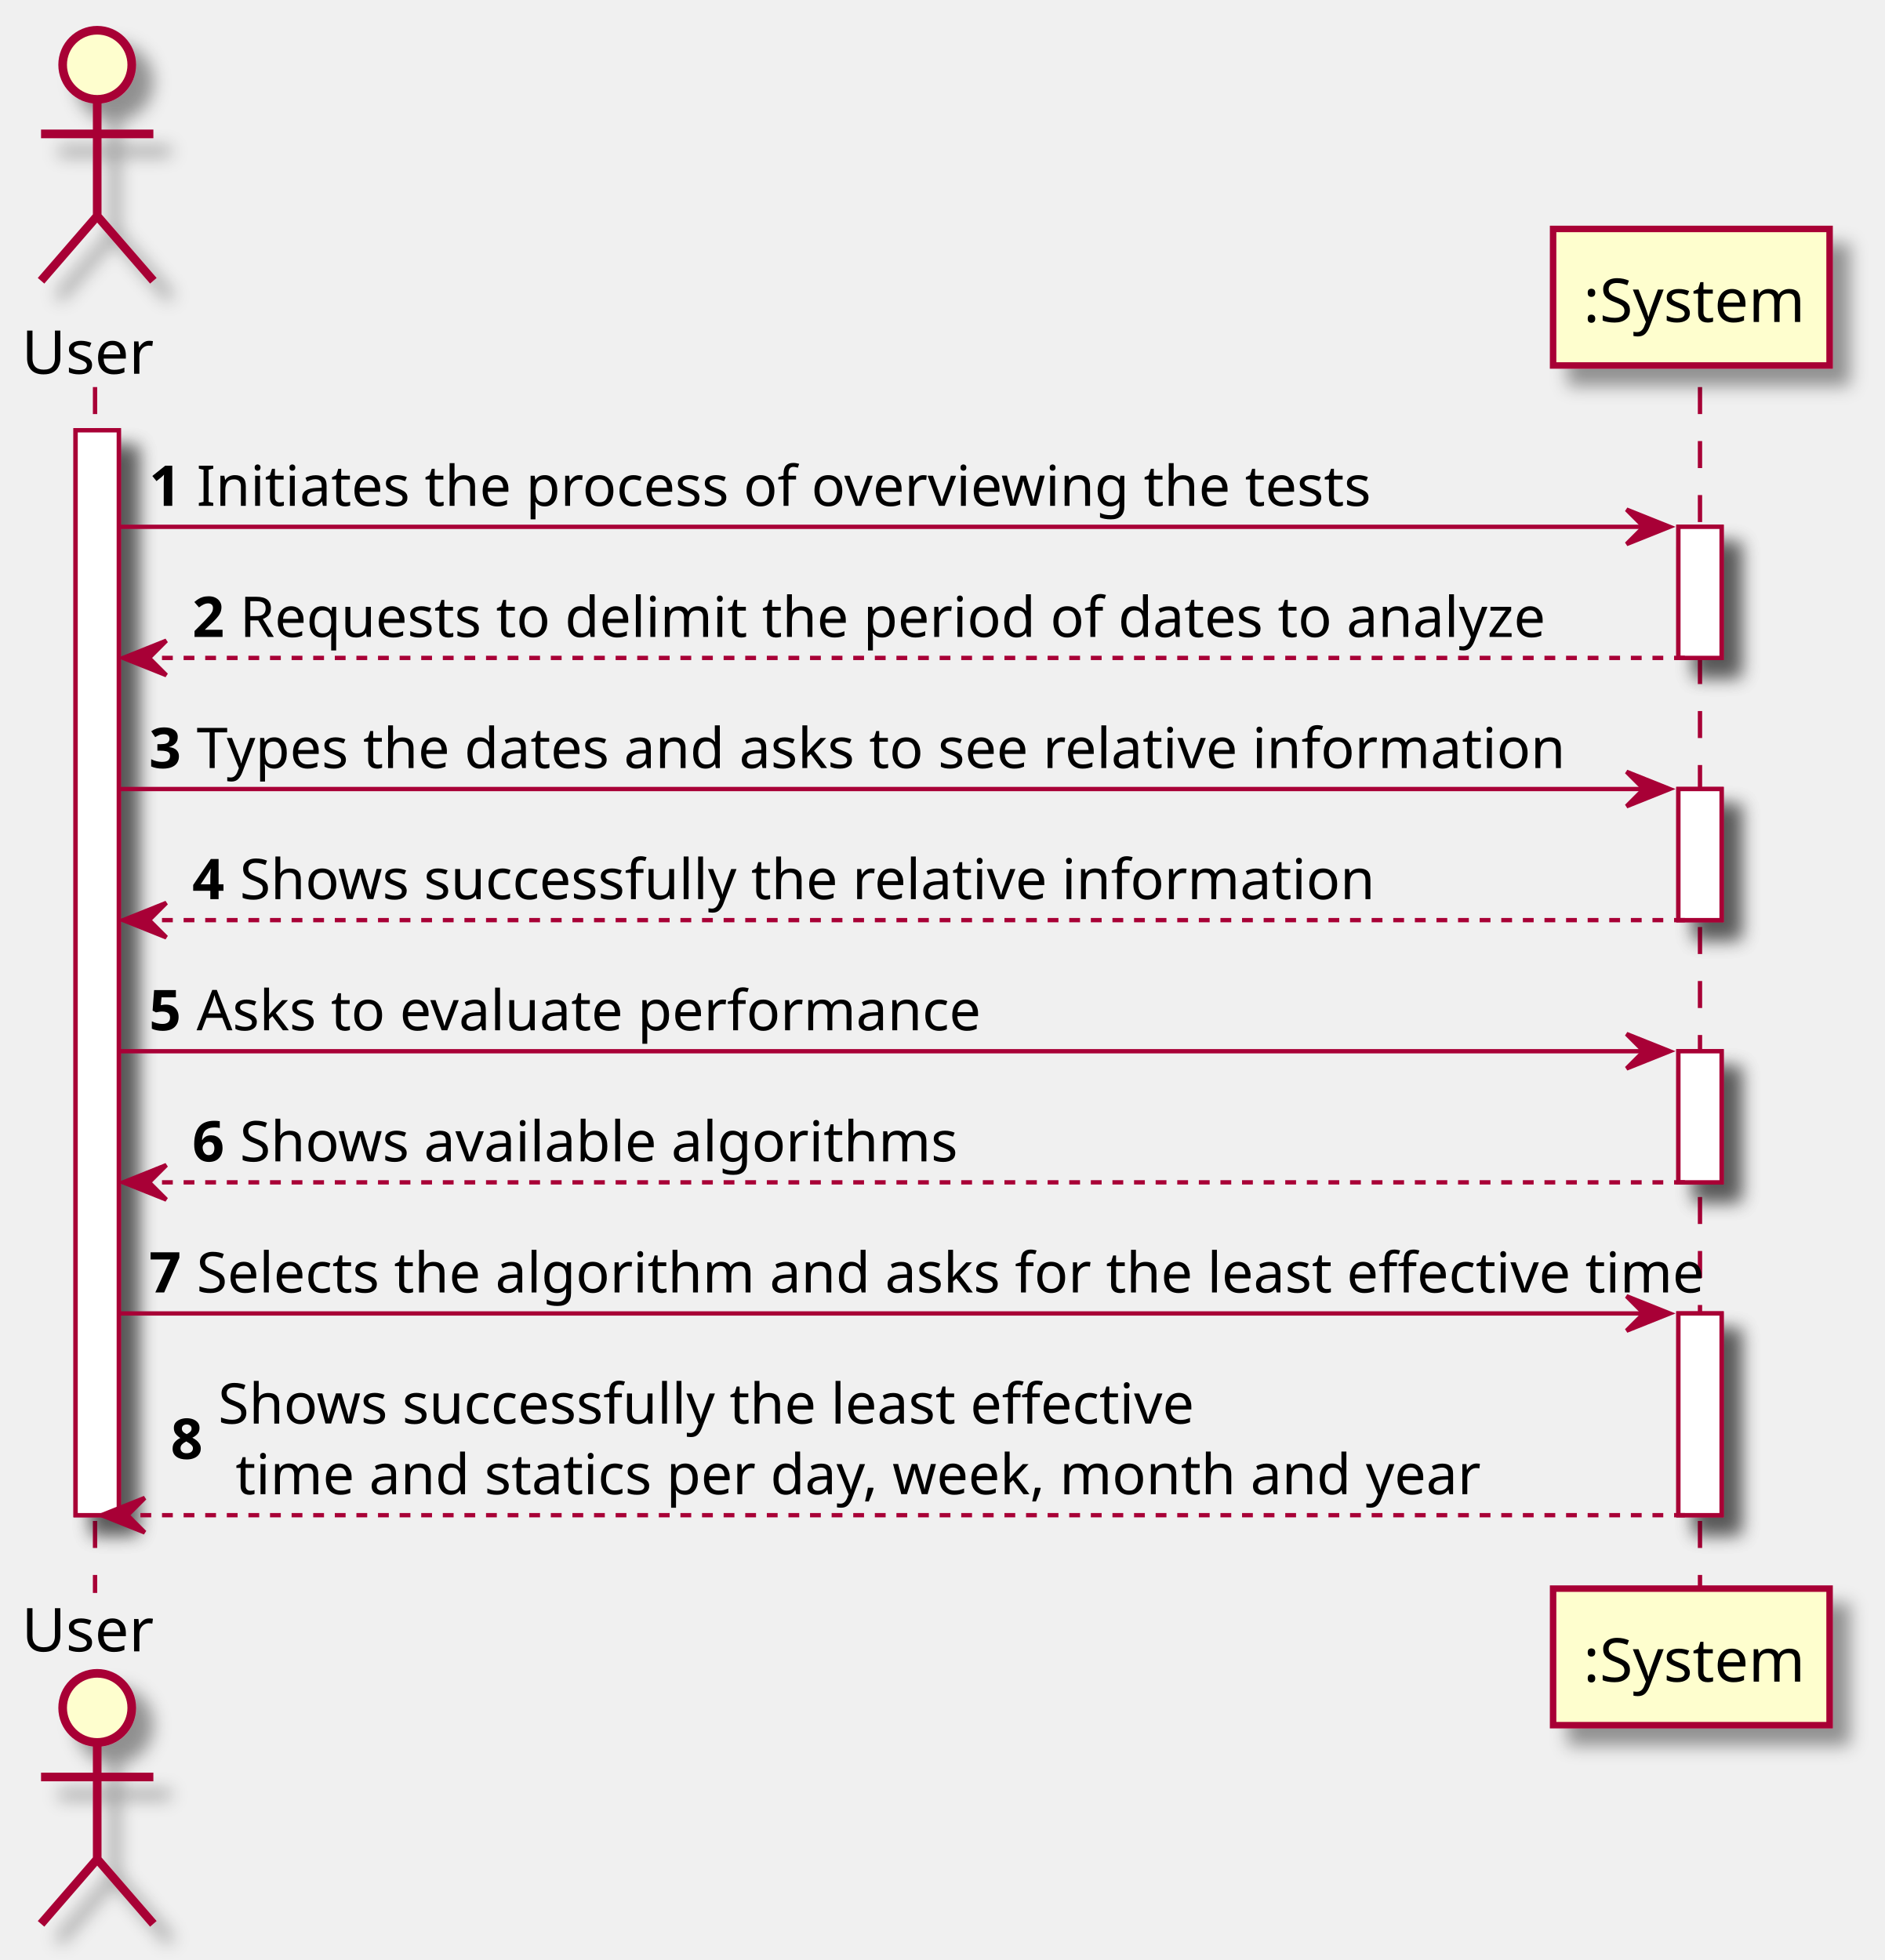
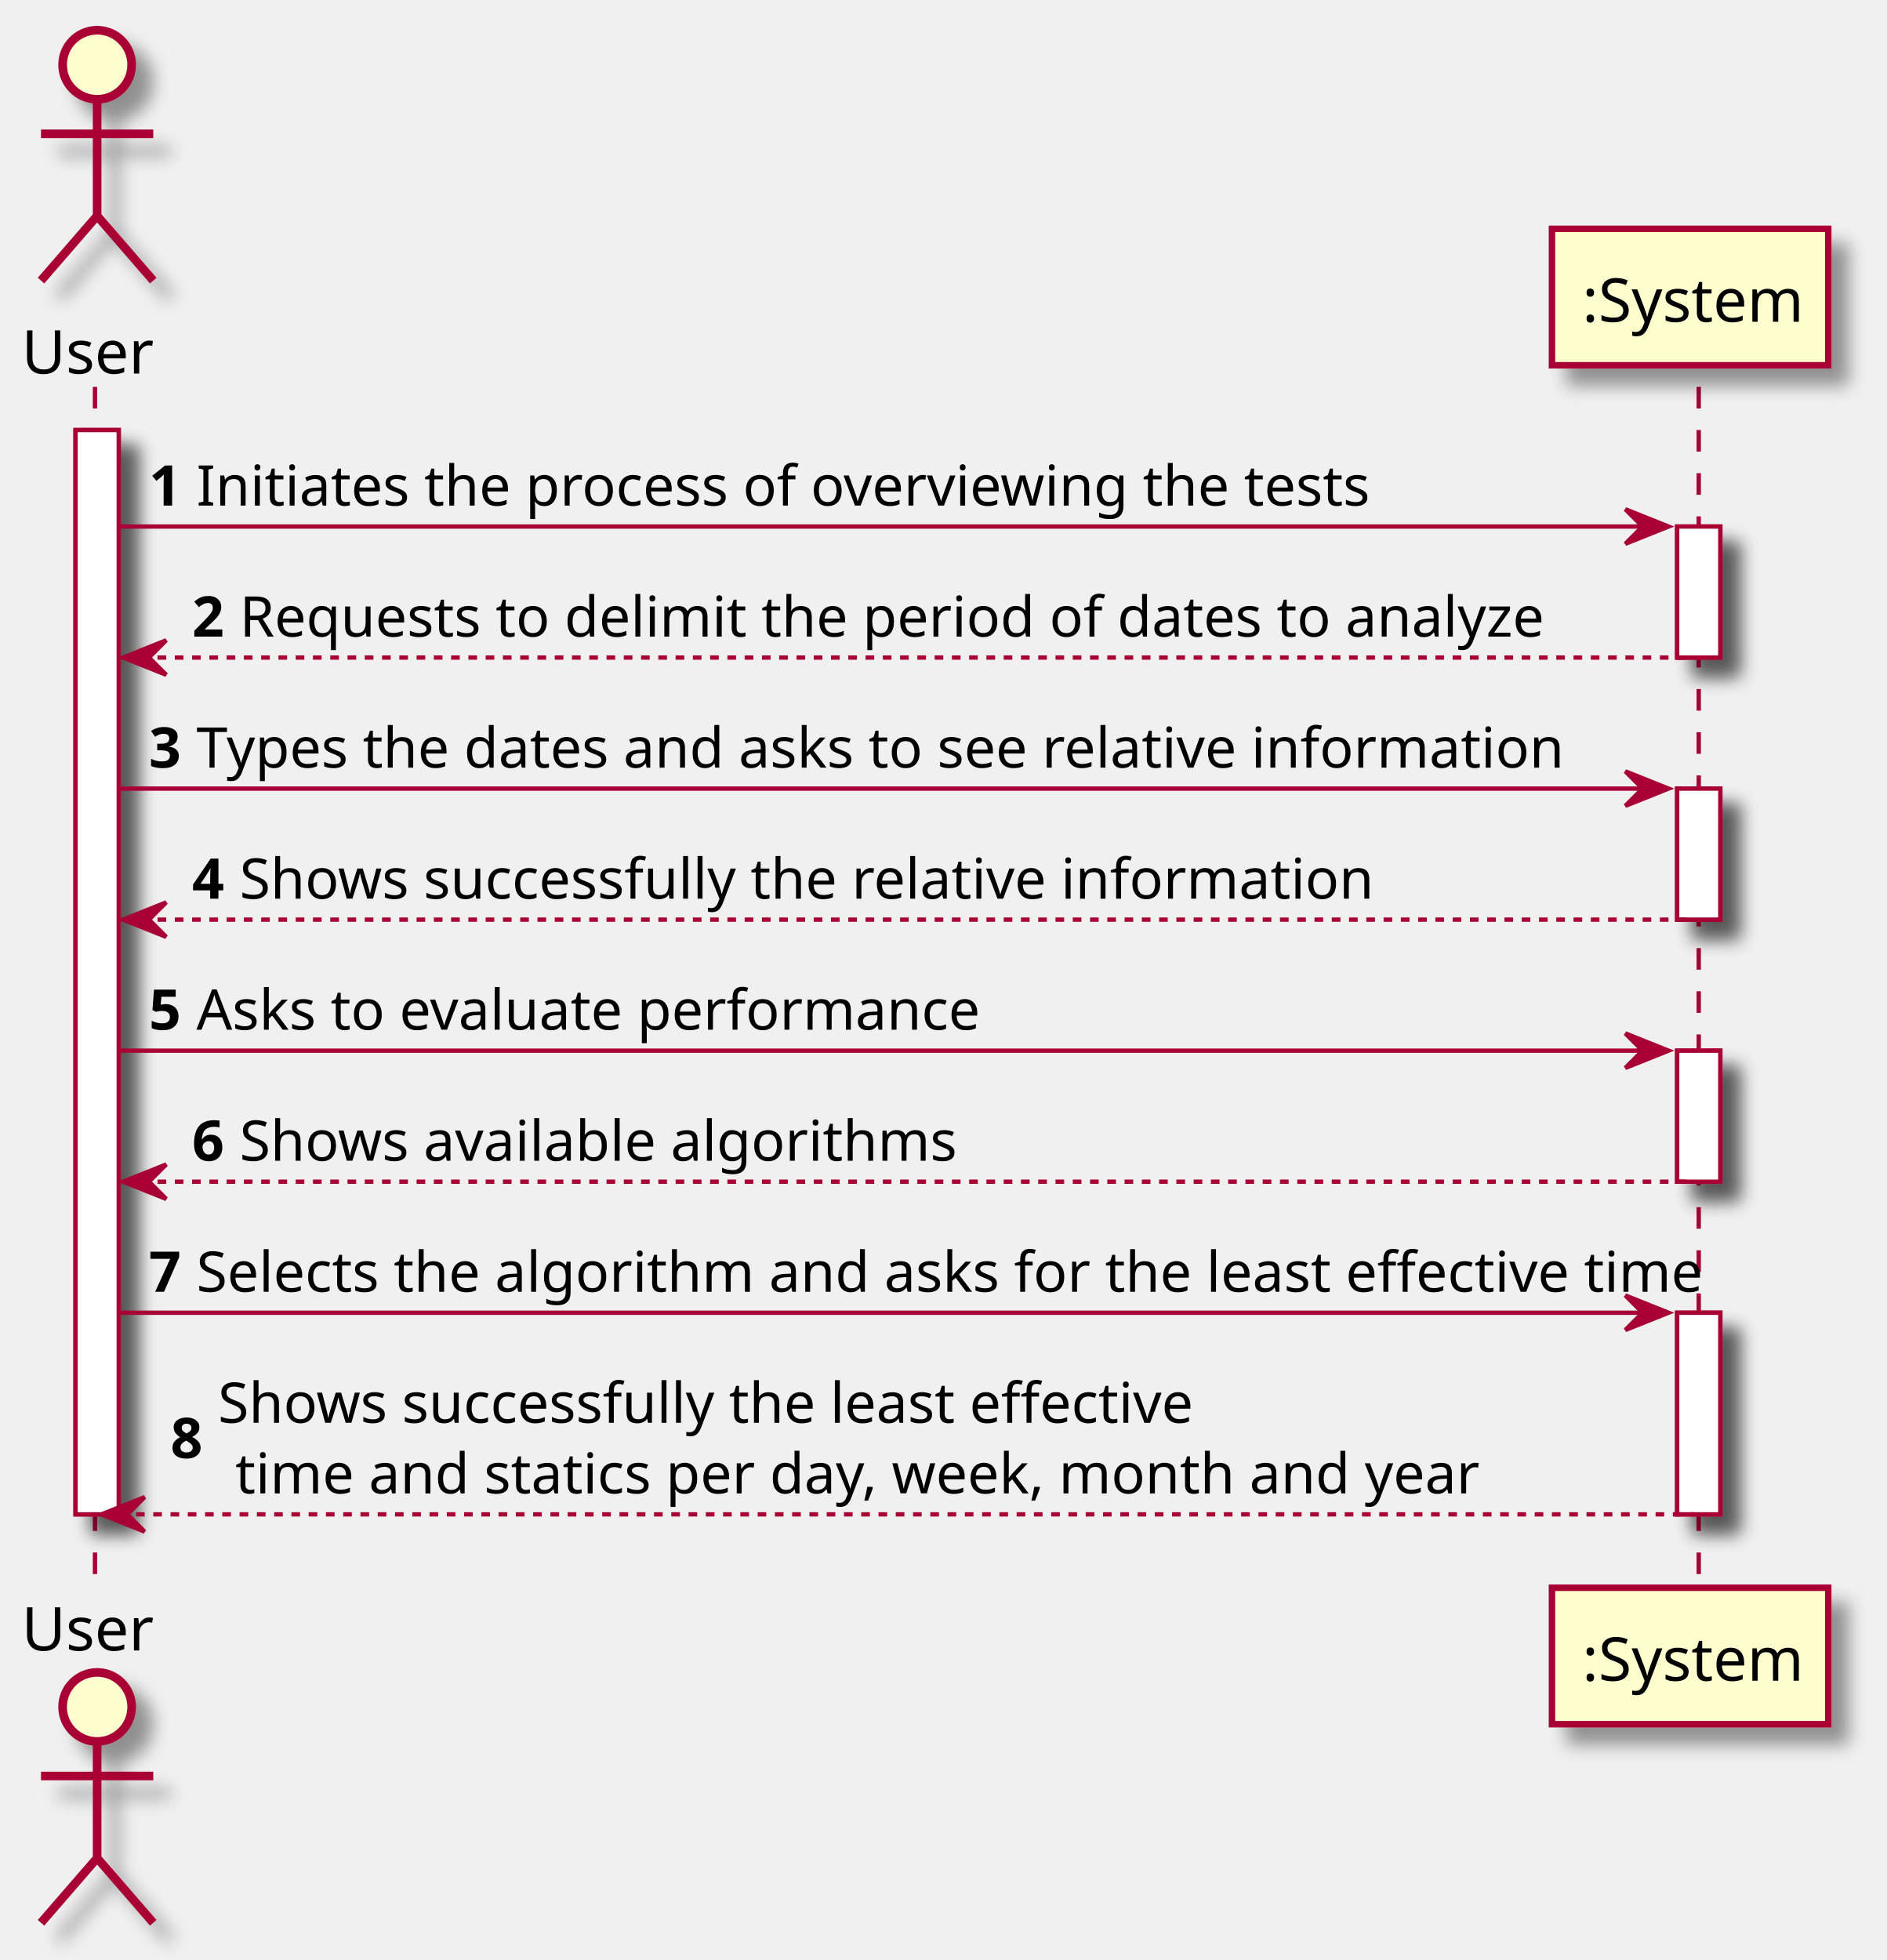
- <svg xmlns="http://www.w3.org/2000/svg" contentScriptType="application/ecmascript" contentStyleType="text/css" height="363.2px" preserveAspectRatio="none" style="width:349px;height:363px;" version="1.1" viewBox="0 0 349 363" width="349.6px" zoomAndPan="magnify">
+ <svg xmlns="http://www.w3.org/2000/svg" contentScriptType="application/ecmascript" contentStyleType="text/css" height="454px" preserveAspectRatio="none" style="width:437px;height:454px;" version="1.1" viewBox="0 0 437 454" width="437px" zoomAndPan="magnify">
  <defs>
    <filter height="300%" id="fsznpv2js143k" width="300%" x="-1" y="-1">
-       <feGaussianBlur result="blurOut" stdDeviation="1.6" />
+       <feGaussianBlur result="blurOut" stdDeviation="2.0" />
      <feColorMatrix in="blurOut" result="blurOut2" type="matrix" values="0 0 0 0 0 0 0 0 0 0 0 0 0 0 0 0 0 0 .4 0" />
-       <feOffset dx="3.2" dy="3.2" in="blurOut2" result="blurOut3" />
+       <feOffset dx="4.0" dy="4.0" in="blurOut2" result="blurOut3" />
      <feBlend in="SourceGraphic" in2="blurOut3" mode="normal" />
    </filter>
  </defs>
  <g>
-     <rect fill="#FFFFFF" filter="url(#fsznpv2js143k)" height="200.931" style="stroke:#A80036;stroke-width:0.8;" width="8" x="14" y="79.688" />
-     <rect fill="#FFFFFF" filter="url(#fsznpv2js143k)" height="24.281" style="stroke:#A80036;stroke-width:0.8;" width="8" x="310.8" y="97.569" />
-     <rect fill="#FFFFFF" filter="url(#fsznpv2js143k)" height="24.281" style="stroke:#A80036;stroke-width:0.8;" width="8" x="310.8" y="146.131" />
-     <rect fill="#FFFFFF" filter="url(#fsznpv2js143k)" height="24.281" style="stroke:#A80036;stroke-width:0.8;" width="8" x="310.8" y="194.694" />
-     <rect fill="#FFFFFF" filter="url(#fsznpv2js143k)" height="37.362" style="stroke:#A80036;stroke-width:0.8;" width="8" x="310.8" y="243.256" />
-     <line style="stroke:#A80036;stroke-width:0.8;stroke-dasharray:5.0,5.0;" x1="17.6" x2="17.6" y1="71.688" y2="295.019" />
-     <line style="stroke:#A80036;stroke-width:0.8;stroke-dasharray:5.0,5.0;" x1="314.8" x2="314.8" y1="71.688" y2="295.019" />
-     <text fill="#000000" font-family="sans-serif" font-size="11.2" lengthAdjust="spacing" textLength="23.2" x="4" y="69.227">User</text>
-     <ellipse cx="18" cy="12" fill="#FEFECE" filter="url(#fsznpv2js143k)" rx="6.4" ry="6.4" style="stroke:#A80036;stroke-width:1.6;" />
-     <path d="M18,18.4 L18,40 M7.6,24.8 L28.4,24.8 M18,40 L7.6,52 M18,40 L28.4,52 " fill="none" filter="url(#fsznpv2js143k)" style="stroke:#A80036;stroke-width:1.6;" />
-     <text fill="#000000" font-family="sans-serif" font-size="11.2" lengthAdjust="spacing" textLength="23.2" x="4" y="305.845">User</text>
-     <ellipse cx="18" cy="316.306" fill="#FEFECE" filter="url(#fsznpv2js143k)" rx="6.4" ry="6.4" style="stroke:#A80036;stroke-width:1.6;" />
-     <path d="M18,322.706 L18,344.306 M7.6,329.106 L28.4,329.106 M18,344.306 L7.6,356.306 M18,344.306 L28.4,356.306 " fill="none" filter="url(#fsznpv2js143k)" style="stroke:#A80036;stroke-width:1.6;" />
-     <rect fill="#FEFECE" filter="url(#fsznpv2js143k)" height="25.288" style="stroke:#A80036;stroke-width:1.2;" width="51.2" x="287.6" y="42.4" />
-     <text fill="#000000" font-family="sans-serif" font-size="11.2" lengthAdjust="spacing" textLength="40" x="293.2" y="59.627">:System</text>
-     <rect fill="#FEFECE" filter="url(#fsznpv2js143k)" height="25.288" style="stroke:#A80036;stroke-width:1.2;" width="51.2" x="287.6" y="294.219" />
-     <text fill="#000000" font-family="sans-serif" font-size="11.2" lengthAdjust="spacing" textLength="40" x="293.2" y="311.445">:System</text>
-     <rect fill="#FFFFFF" filter="url(#fsznpv2js143k)" height="200.931" style="stroke:#A80036;stroke-width:0.8;" width="8" x="14" y="79.688" />
-     <rect fill="#FFFFFF" filter="url(#fsznpv2js143k)" height="24.281" style="stroke:#A80036;stroke-width:0.8;" width="8" x="310.8" y="97.569" />
-     <rect fill="#FFFFFF" filter="url(#fsznpv2js143k)" height="24.281" style="stroke:#A80036;stroke-width:0.8;" width="8" x="310.8" y="146.131" />
-     <rect fill="#FFFFFF" filter="url(#fsznpv2js143k)" height="24.281" style="stroke:#A80036;stroke-width:0.8;" width="8" x="310.8" y="194.694" />
-     <rect fill="#FFFFFF" filter="url(#fsznpv2js143k)" height="37.362" style="stroke:#A80036;stroke-width:0.8;" width="8" x="310.8" y="243.256" />
-     <polygon fill="#A80036" points="301.2,94.369,309.2,97.569,301.2,100.769,304.4,97.569" style="stroke:#A80036;stroke-width:0.8;" />
-     <line style="stroke:#A80036;stroke-width:0.8;" x1="22" x2="306" y1="97.569" y2="97.569" />
-     <text fill="#000000" font-family="sans-serif" font-size="10.4" font-weight="bold" lengthAdjust="spacing" textLength="5.6" x="27.6" y="93.684">1</text>
-     <text fill="#000000" font-family="sans-serif" font-size="10.4" lengthAdjust="spacing" textLength="203.2" x="36.4" y="93.684">Initiates the process of overviewing the tests</text>
-     <polygon fill="#A80036" points="30.8,118.65,22.8,121.85,30.8,125.05,27.6,121.85" style="stroke:#A80036;stroke-width:0.8;" />
-     <line style="stroke:#A80036;stroke-width:0.8;stroke-dasharray:2.0,2.0;" x1="26" x2="314" y1="121.85" y2="121.85" />
-     <text fill="#000000" font-family="sans-serif" font-size="10.4" font-weight="bold" lengthAdjust="spacing" textLength="5.6" x="35.6" y="117.965">2</text>
-     <text fill="#000000" font-family="sans-serif" font-size="10.4" lengthAdjust="spacing" textLength="229.6" x="44.4" y="117.965">Requests to delimit the period of dates to analyze</text>
-     <polygon fill="#A80036" points="301.2,142.931,309.2,146.131,301.2,149.331,304.4,146.131" style="stroke:#A80036;stroke-width:0.8;" />
-     <line style="stroke:#A80036;stroke-width:0.8;" x1="22" x2="306" y1="146.131" y2="146.131" />
-     <text fill="#000000" font-family="sans-serif" font-size="10.4" font-weight="bold" lengthAdjust="spacing" textLength="5.6" x="27.6" y="142.246">3</text>
-     <text fill="#000000" font-family="sans-serif" font-size="10.4" lengthAdjust="spacing" textLength="240.8" x="36.4" y="142.246">Types the dates and asks to see relative information</text>
-     <polygon fill="#A80036" points="30.8,167.213,22.8,170.412,30.8,173.613,27.6,170.412" style="stroke:#A80036;stroke-width:0.8;" />
-     <line style="stroke:#A80036;stroke-width:0.8;stroke-dasharray:2.0,2.0;" x1="26" x2="314" y1="170.412" y2="170.412" />
-     <text fill="#000000" font-family="sans-serif" font-size="10.4" font-weight="bold" lengthAdjust="spacing" textLength="5.6" x="35.6" y="166.527">4</text>
-     <text fill="#000000" font-family="sans-serif" font-size="10.4" lengthAdjust="spacing" textLength="198.4" x="44.4" y="166.527">Shows successfully the relative information</text>
-     <polygon fill="#A80036" points="301.2,191.494,309.2,194.694,301.2,197.894,304.4,194.694" style="stroke:#A80036;stroke-width:0.8;" />
-     <line style="stroke:#A80036;stroke-width:0.8;" x1="22" x2="306" y1="194.694" y2="194.694" />
-     <text fill="#000000" font-family="sans-serif" font-size="10.4" font-weight="bold" lengthAdjust="spacing" textLength="5.6" x="27.6" y="190.809">5</text>
-     <text fill="#000000" font-family="sans-serif" font-size="10.4" lengthAdjust="spacing" textLength="136.8" x="36.4" y="190.809">Asks to evaluate performance</text>
-     <polygon fill="#A80036" points="30.8,215.775,22.8,218.975,30.8,222.175,27.6,218.975" style="stroke:#A80036;stroke-width:0.8;" />
-     <line style="stroke:#A80036;stroke-width:0.8;stroke-dasharray:2.0,2.0;" x1="26" x2="314" y1="218.975" y2="218.975" />
-     <text fill="#000000" font-family="sans-serif" font-size="10.4" font-weight="bold" lengthAdjust="spacing" textLength="5.6" x="35.6" y="215.09">6</text>
-     <text fill="#000000" font-family="sans-serif" font-size="10.4" lengthAdjust="spacing" textLength="124.8" x="44.4" y="215.09">Shows available algorithms</text>
-     <polygon fill="#A80036" points="301.2,240.056,309.2,243.256,301.2,246.456,304.4,243.256" style="stroke:#A80036;stroke-width:0.8;" />
-     <line style="stroke:#A80036;stroke-width:0.8;" x1="22" x2="306" y1="243.256" y2="243.256" />
-     <text fill="#000000" font-family="sans-serif" font-size="10.4" font-weight="bold" lengthAdjust="spacing" textLength="5.6" x="27.6" y="239.371">7</text>
-     <text fill="#000000" font-family="sans-serif" font-size="10.4" lengthAdjust="spacing" textLength="264.8" x="36.4" y="239.371">Selects the algorithm and asks for the least effective time</text>
-     <polygon fill="#A80036" points="26.8,277.419,18.8,280.619,26.8,283.819,23.6,280.619" style="stroke:#A80036;stroke-width:0.8;" />
-     <line style="stroke:#A80036;stroke-width:0.8;stroke-dasharray:2.0,2.0;" x1="22" x2="314" y1="280.619" y2="280.619" />
-     <text fill="#000000" font-family="sans-serif" font-size="10.4" font-weight="bold" lengthAdjust="spacing" textLength="5.6" x="31.6" y="270.193">8</text>
-     <text fill="#000000" font-family="sans-serif" font-size="10.4" lengthAdjust="spacing" textLength="175.2" x="40.4" y="263.652">Shows successfully the least effective</text>
-     <text fill="#000000" font-family="sans-serif" font-size="10.4" lengthAdjust="spacing" textLength="220.8" x="43.6" y="276.734">time and statics per day, week, month and year</text>
+     <rect fill="#FFFFFF" filter="url(#fsznpv2js143k)" height="251.164" style="stroke:#A80036;stroke-width:1.0;" width="10" x="17.5" y="99.609" />
+     <rect fill="#FFFFFF" filter="url(#fsznpv2js143k)" height="30.352" style="stroke:#A80036;stroke-width:1.0;" width="10" x="388.5" y="121.961" />
+     <rect fill="#FFFFFF" filter="url(#fsznpv2js143k)" height="30.352" style="stroke:#A80036;stroke-width:1.0;" width="10" x="388.5" y="182.664" />
+     <rect fill="#FFFFFF" filter="url(#fsznpv2js143k)" height="30.352" style="stroke:#A80036;stroke-width:1.0;" width="10" x="388.5" y="243.367" />
+     <rect fill="#FFFFFF" filter="url(#fsznpv2js143k)" height="46.703" style="stroke:#A80036;stroke-width:1.0;" width="10" x="388.5" y="304.07" />
+     <line style="stroke:#A80036;stroke-width:1.0;stroke-dasharray:5.0,5.0;" x1="22" x2="22" y1="89.609" y2="368.773" />
+     <line style="stroke:#A80036;stroke-width:1.0;stroke-dasharray:5.0,5.0;" x1="393.5" x2="393.5" y1="89.609" y2="368.773" />
+     <text fill="#000000" font-family="sans-serif" font-size="14" lengthAdjust="spacing" textLength="29" x="5" y="86.533">User</text>
+     <ellipse cx="22.5" cy="15" fill="#FEFECE" filter="url(#fsznpv2js143k)" rx="8" ry="8" style="stroke:#A80036;stroke-width:2.0;" />
+     <path d="M22.5,23 L22.5,50 M9.5,31 L35.5,31 M22.5,50 L9.5,65 M22.5,50 L35.5,65 " fill="none" filter="url(#fsznpv2js143k)" style="stroke:#A80036;stroke-width:2.0;" />
+     <text fill="#000000" font-family="sans-serif" font-size="14" lengthAdjust="spacing" textLength="29" x="5" y="382.307">User</text>
+     <ellipse cx="22.5" cy="395.383" fill="#FEFECE" filter="url(#fsznpv2js143k)" rx="8" ry="8" style="stroke:#A80036;stroke-width:2.0;" />
+     <path d="M22.5,403.383 L22.5,430.383 M9.5,411.383 L35.5,411.383 M22.5,430.383 L9.5,445.383 M22.5,430.383 L35.5,445.383 " fill="none" filter="url(#fsznpv2js143k)" style="stroke:#A80036;stroke-width:2.0;" />
+     <rect fill="#FEFECE" filter="url(#fsznpv2js143k)" height="31.609" style="stroke:#A80036;stroke-width:1.5;" width="64" x="359.5" y="53" />
+     <text fill="#000000" font-family="sans-serif" font-size="14" lengthAdjust="spacing" textLength="50" x="366.5" y="74.533">:System</text>
+     <rect fill="#FEFECE" filter="url(#fsznpv2js143k)" height="31.609" style="stroke:#A80036;stroke-width:1.5;" width="64" x="359.5" y="367.773" />
+     <text fill="#000000" font-family="sans-serif" font-size="14" lengthAdjust="spacing" textLength="50" x="366.5" y="389.307">:System</text>
+     <rect fill="#FFFFFF" filter="url(#fsznpv2js143k)" height="251.164" style="stroke:#A80036;stroke-width:1.0;" width="10" x="17.5" y="99.609" />
+     <rect fill="#FFFFFF" filter="url(#fsznpv2js143k)" height="30.352" style="stroke:#A80036;stroke-width:1.0;" width="10" x="388.5" y="121.961" />
+     <rect fill="#FFFFFF" filter="url(#fsznpv2js143k)" height="30.352" style="stroke:#A80036;stroke-width:1.0;" width="10" x="388.5" y="182.664" />
+     <rect fill="#FFFFFF" filter="url(#fsznpv2js143k)" height="30.352" style="stroke:#A80036;stroke-width:1.0;" width="10" x="388.5" y="243.367" />
+     <rect fill="#FFFFFF" filter="url(#fsznpv2js143k)" height="46.703" style="stroke:#A80036;stroke-width:1.0;" width="10" x="388.5" y="304.07" />
+     <polygon fill="#A80036" points="376.5,117.961,386.5,121.961,376.5,125.961,380.5,121.961" style="stroke:#A80036;stroke-width:1.0;" />
+     <line style="stroke:#A80036;stroke-width:1.0;" x1="27.5" x2="382.5" y1="121.961" y2="121.961" />
+     <text fill="#000000" font-family="sans-serif" font-size="13" font-weight="bold" lengthAdjust="spacing" textLength="7" x="34.5" y="117.105">1</text>
+     <text fill="#000000" font-family="sans-serif" font-size="13" lengthAdjust="spacing" textLength="254" x="45.5" y="117.105">Initiates the process of overviewing the tests</text>
+     <polygon fill="#A80036" points="38.5,148.312,28.5,152.312,38.5,156.312,34.5,152.312" style="stroke:#A80036;stroke-width:1.0;" />
+     <line style="stroke:#A80036;stroke-width:1.0;stroke-dasharray:2.0,2.0;" x1="32.5" x2="392.5" y1="152.312" y2="152.312" />
+     <text fill="#000000" font-family="sans-serif" font-size="13" font-weight="bold" lengthAdjust="spacing" textLength="7" x="44.5" y="147.456">2</text>
+     <text fill="#000000" font-family="sans-serif" font-size="13" lengthAdjust="spacing" textLength="287" x="55.5" y="147.456">Requests to delimit the period of dates to analyze</text>
+     <polygon fill="#A80036" points="376.5,178.664,386.5,182.664,376.5,186.664,380.5,182.664" style="stroke:#A80036;stroke-width:1.0;" />
+     <line style="stroke:#A80036;stroke-width:1.0;" x1="27.5" x2="382.5" y1="182.664" y2="182.664" />
+     <text fill="#000000" font-family="sans-serif" font-size="13" font-weight="bold" lengthAdjust="spacing" textLength="7" x="34.5" y="177.808">3</text>
+     <text fill="#000000" font-family="sans-serif" font-size="13" lengthAdjust="spacing" textLength="301" x="45.5" y="177.808">Types the dates and asks to see relative information</text>
+     <polygon fill="#A80036" points="38.5,209.016,28.5,213.016,38.5,217.016,34.5,213.016" style="stroke:#A80036;stroke-width:1.0;" />
+     <line style="stroke:#A80036;stroke-width:1.0;stroke-dasharray:2.0,2.0;" x1="32.5" x2="392.5" y1="213.016" y2="213.016" />
+     <text fill="#000000" font-family="sans-serif" font-size="13" font-weight="bold" lengthAdjust="spacing" textLength="7" x="44.5" y="208.159">4</text>
+     <text fill="#000000" font-family="sans-serif" font-size="13" lengthAdjust="spacing" textLength="248" x="55.5" y="208.159">Shows successfully the relative information</text>
+     <polygon fill="#A80036" points="376.5,239.367,386.5,243.367,376.5,247.367,380.5,243.367" style="stroke:#A80036;stroke-width:1.0;" />
+     <line style="stroke:#A80036;stroke-width:1.0;" x1="27.5" x2="382.5" y1="243.367" y2="243.367" />
+     <text fill="#000000" font-family="sans-serif" font-size="13" font-weight="bold" lengthAdjust="spacing" textLength="7" x="34.5" y="238.511">5</text>
+     <text fill="#000000" font-family="sans-serif" font-size="13" lengthAdjust="spacing" textLength="171" x="45.5" y="238.511">Asks to evaluate performance</text>
+     <polygon fill="#A80036" points="38.5,269.719,28.5,273.719,38.5,277.719,34.5,273.719" style="stroke:#A80036;stroke-width:1.0;" />
+     <line style="stroke:#A80036;stroke-width:1.0;stroke-dasharray:2.0,2.0;" x1="32.5" x2="392.5" y1="273.719" y2="273.719" />
+     <text fill="#000000" font-family="sans-serif" font-size="13" font-weight="bold" lengthAdjust="spacing" textLength="7" x="44.5" y="268.862">6</text>
+     <text fill="#000000" font-family="sans-serif" font-size="13" lengthAdjust="spacing" textLength="156" x="55.5" y="268.862">Shows available algorithms</text>
+     <polygon fill="#A80036" points="376.5,300.07,386.5,304.07,376.5,308.07,380.5,304.07" style="stroke:#A80036;stroke-width:1.0;" />
+     <line style="stroke:#A80036;stroke-width:1.0;" x1="27.5" x2="382.5" y1="304.07" y2="304.07" />
+     <text fill="#000000" font-family="sans-serif" font-size="13" font-weight="bold" lengthAdjust="spacing" textLength="7" x="34.5" y="299.214">7</text>
+     <text fill="#000000" font-family="sans-serif" font-size="13" lengthAdjust="spacing" textLength="331" x="45.5" y="299.214">Selects the algorithm and asks for the least effective time</text>
+     <polygon fill="#A80036" points="33.5,346.773,23.5,350.773,33.5,354.773,29.5,350.773" style="stroke:#A80036;stroke-width:1.0;" />
+     <line style="stroke:#A80036;stroke-width:1.0;stroke-dasharray:2.0,2.0;" x1="27.5" x2="392.5" y1="350.773" y2="350.773" />
+     <text fill="#000000" font-family="sans-serif" font-size="13" font-weight="bold" lengthAdjust="spacing" textLength="7" x="39.5" y="337.741">8</text>
+     <text fill="#000000" font-family="sans-serif" font-size="13" lengthAdjust="spacing" textLength="219" x="50.5" y="329.565">Shows successfully the least effective</text>
+     <text fill="#000000" font-family="sans-serif" font-size="13" lengthAdjust="spacing" textLength="276" x="54.5" y="345.917">time and statics per day, week, month and year</text>
  </g>
</svg>
